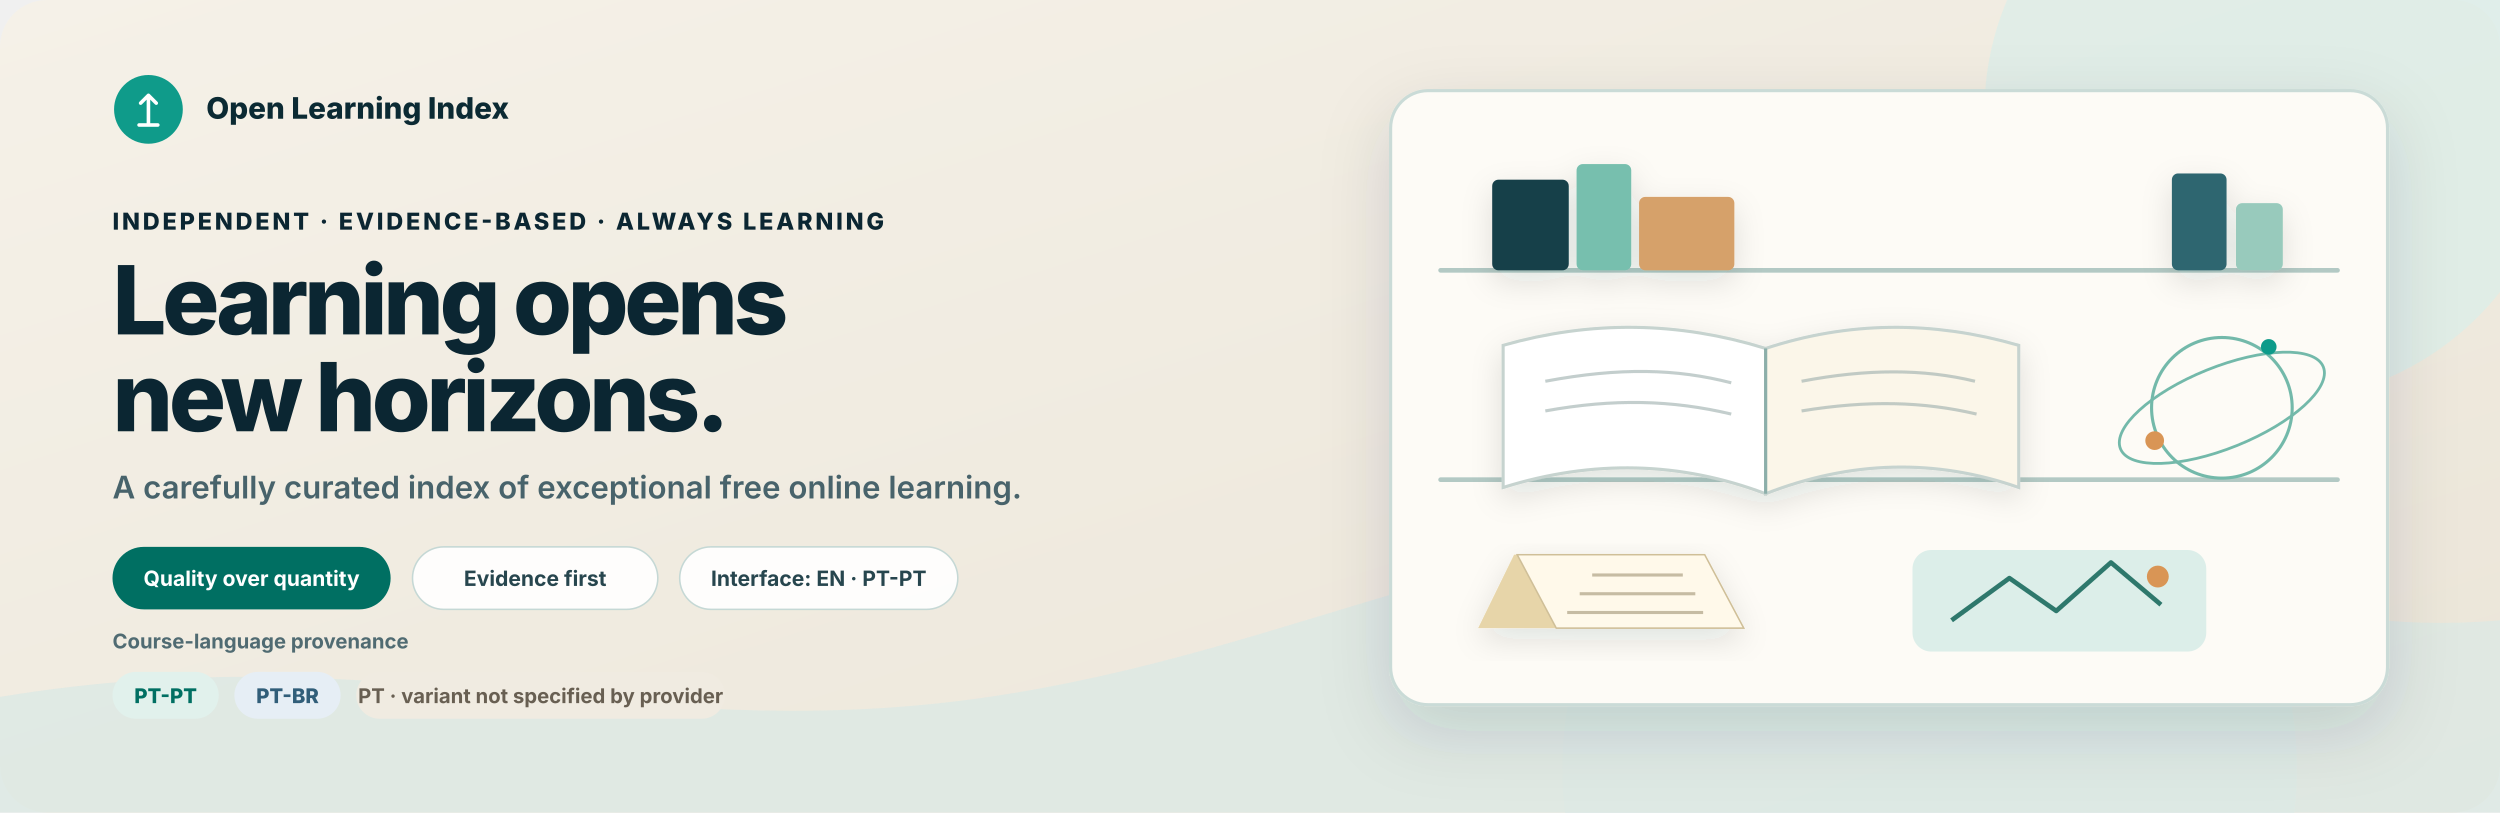
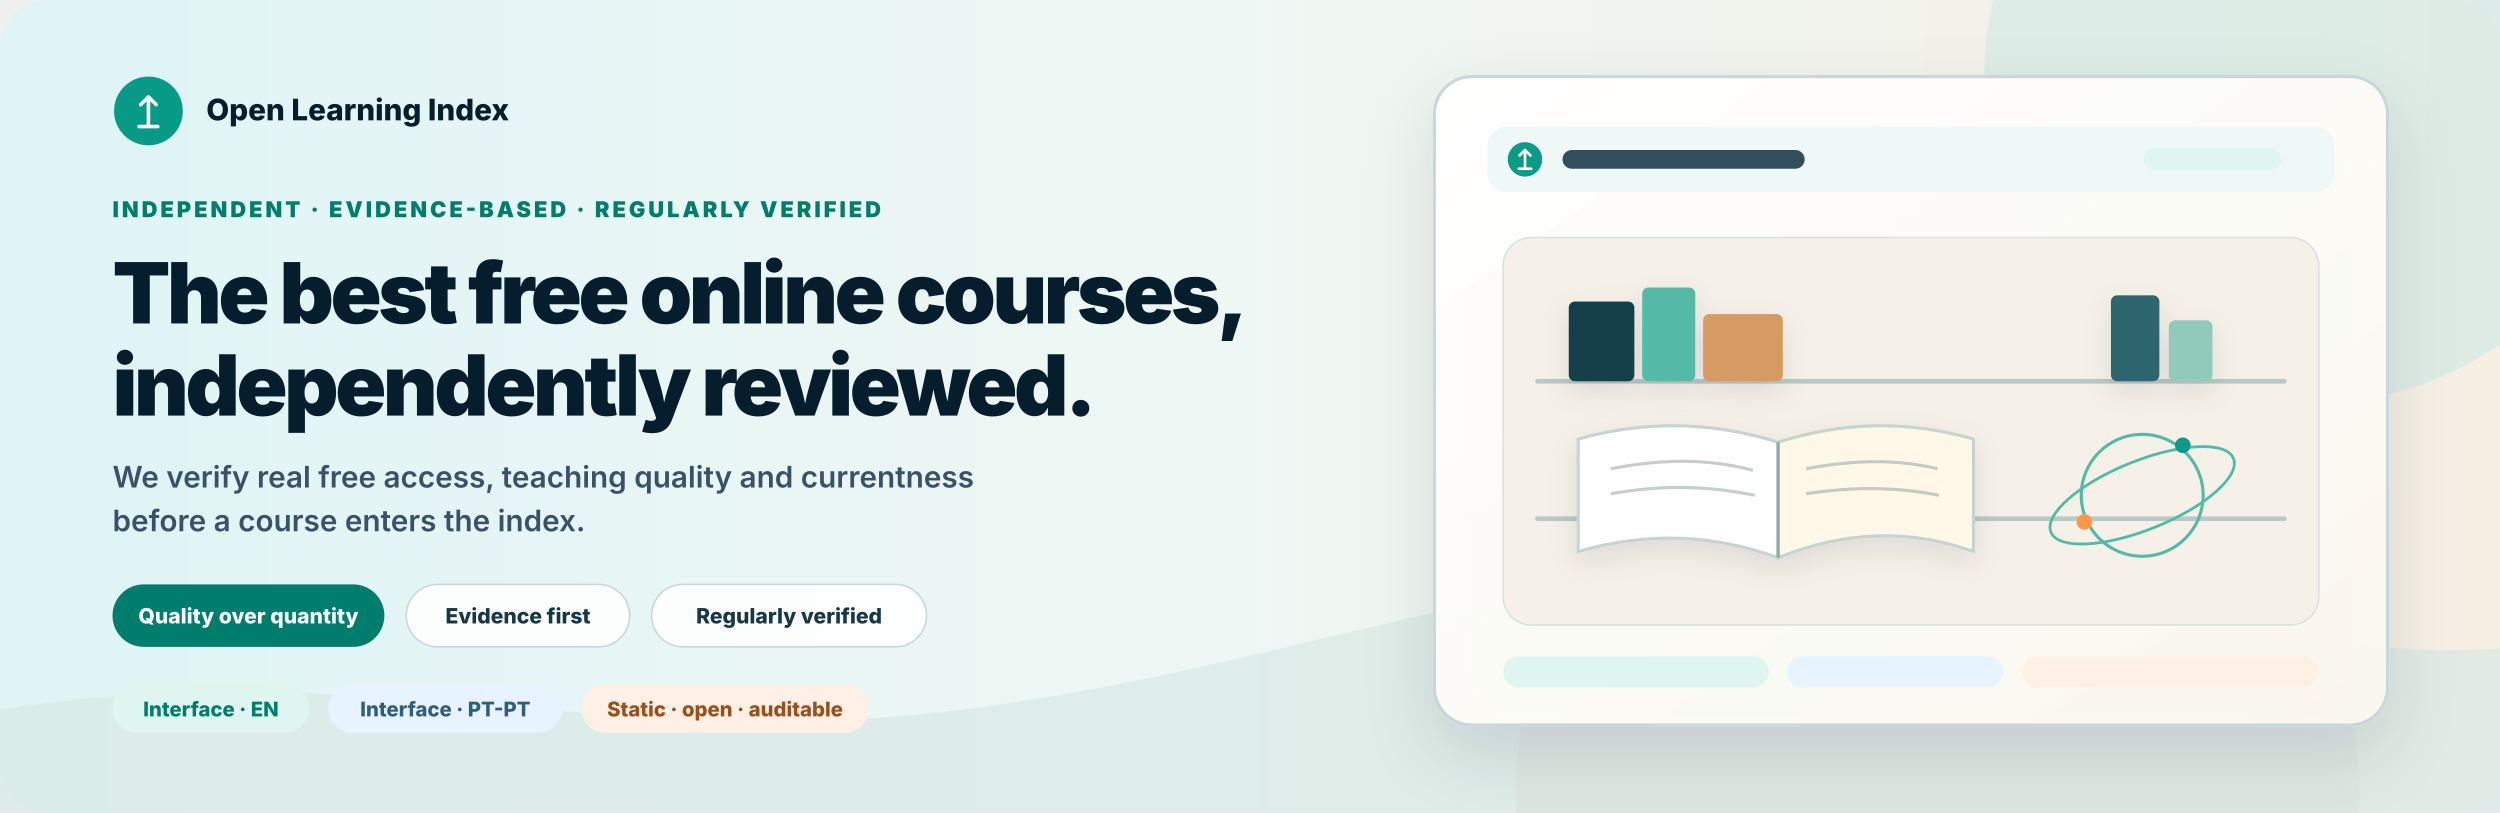
<svg xmlns="http://www.w3.org/2000/svg" width="1600" height="520" viewBox="0 0 1600 520" role="img" aria-labelledby="title desc">
  <defs>
-     <linearGradient id="paper" x1="0" y1="0" x2="1" y2="1">
-       <stop stop-color="#f5f1e8" />
-       <stop offset="1" stop-color="#ebe5d8" />
+     <linearGradient id="hero" x1="0" y1="0" x2="1" y2="0">
+       <stop stop-color="#dff4f5" />
+       <stop offset=".47" stop-color="#eef7f4" />
+       <stop offset="1" stop-color="#f5efe4" />
    </linearGradient>
-     <linearGradient id="teal" x1="0" y1="0" x2="1" y2="1">
-       <stop stop-color="#006f62" />
-       <stop offset="1" stop-color="#55b9a8" />
+     <linearGradient id="panel" x1="0" y1="0" x2="1" y2="1">
+       <stop stop-color="#ffffff" stop-opacity=".98" />
+       <stop offset="1" stop-color="#fbf7ee" stop-opacity=".98" />
    </linearGradient>
-     <filter id="shadow" x="-30%" y="-30%" width="160%" height="175%">
-       <feDropShadow dx="0" dy="16" stdDeviation="22" flood-color="#143840" flood-opacity=".14" />
+     <linearGradient id="shelf" x1="0" y1="0" x2="1" y2="1">
+       <stop stop-color="#173f49" />
+       <stop offset="1" stop-color="#0d2f38" />
+     </linearGradient>
+     <filter id="shadow" x="-30%" y="-30%" width="170%" height="180%">
+       <feDropShadow dx="0" dy="18" stdDeviation="22" flood-color="#0b2538" flood-opacity=".12" />
    </filter>
-     <filter id="smallShadow" x="-30%" y="-30%" width="160%" height="175%">
-       <feDropShadow dx="0" dy="7" stdDeviation="10" flood-color="#17343b" flood-opacity=".12" />
+     <filter id="softShadow" x="-30%" y="-30%" width="170%" height="180%">
+       <feDropShadow dx="0" dy="7" stdDeviation="9" flood-color="#0b2538" flood-opacity=".10" />
    </filter>
  </defs>
-   <rect width="1600" height="520" rx="30" fill="url(#paper)" />
-   <circle cx="1455" cy="72" r="185" fill="#dceee8" opacity=".76" />
-   <circle cx="1235" cy="492" r="235" fill="#dbe9e9" opacity=".7" />
-   <path d="M0 446c247-41 401 32 626 1 215-30 349-127 584-108 164 14 254 70 390 58v123H0Z" fill="#dde9e4" opacity=".82" />
+   <rect width="1600" height="520" rx="30" fill="url(#hero)" />
+   <circle cx="1480" cy="48" r="210" fill="#d7ebe6" opacity=".78" />
+   <circle cx="1240" cy="510" r="270" fill="#e6ddd0" opacity=".70" />
+   <path d="M0 454c220-34 382 22 580 4 247-23 417-119 661-90 138 16 244 55 359 47v105H0Z" fill="#d8e9e4" opacity=".72" />
  <g font-family="ui-sans-serif,system-ui,-apple-system,BlinkMacSystemFont,'Segoe UI',sans-serif">
-     <g transform="translate(72 47)">
-       <circle cx="23" cy="23" r="22" fill="#0f9b8a" />
+     <g transform="translate(72 48)">
+       <circle cx="23" cy="23" r="22" fill="#079a86" />
      <path d="M23 33V14M18 19l5-5 5 5M17 33h12" fill="none" stroke="#fff" stroke-width="2.3" stroke-linecap="round" stroke-linejoin="round" />
-       <text x="60" y="29" fill="#0b2a33" font-size="19" font-weight="760">Open Learning Index</text>
+       <text x="60" y="29" fill="#061d2d" font-size="19" font-weight="780">Open Learning Index</text>
    </g>
-     <text x="72" y="147" fill="#0b2632" font-size="15" font-weight="800" letter-spacing="1.8">INDEPENDENT · EVIDENCE-BASED · ALWAYS LEARNING</text>
-     <text x="72" y="214" fill="#0b2632" font-size="61" font-weight="830" letter-spacing="-2.7">Learning opens</text>
-     <text x="72" y="276" fill="#0b2632" font-size="61" font-weight="830" letter-spacing="-2.7">new horizons.</text>
-     <text x="72" y="319" fill="#48636b" font-size="20" font-weight="560">A carefully curated index of exceptional free online learning.</text>
-     <g transform="translate(72 350)" font-size="13.5" font-weight="730">
+     <text x="72" y="139" fill="#007d6d" font-size="14" font-weight="850" letter-spacing="1.9">INDEPENDENT · EVIDENCE-BASED · REGULARLY VERIFIED</text>
+     <text x="72" y="207" fill="#061d2d" font-size="54" font-weight="860" letter-spacing="-2.2">The best free online courses,</text>
+     <text x="72" y="266" fill="#061d2d" font-size="54" font-weight="860" letter-spacing="-2.2">independently reviewed.</text>
+     <text x="72" y="312" fill="#395269" font-size="19" font-weight="560">We verify real free access, teaching quality and currentness</text>
+     <text x="72" y="340" fill="#395269" font-size="19" font-weight="560">before a course enters the index.</text>
+     <g transform="translate(72 374)" font-size="13.5" font-weight="760">
      <g>
-         <rect width="178" height="40" rx="20" fill="#006f62" />
-         <text x="89" y="25" fill="#fff" text-anchor="middle">Quality over quantity</text>
+         <rect width="174" height="40" rx="20" fill="#007d6d" />
+         <text x="87" y="25" fill="#fff" text-anchor="middle">Quality over quantity</text>
      </g>
-       <g transform="translate(192)">
-         <rect width="157" height="40" rx="20" fill="#fff" fill-opacity=".9" stroke="#c5d8d5" />
-         <text x="78.5" y="25" fill="#27464e" text-anchor="middle">Evidence first</text>
+       <g transform="translate(188)">
+         <rect width="143" height="40" rx="20" fill="#ffffff" fill-opacity=".88" stroke="#c8d6dd" />
+         <text x="71.5" y="25" fill="#173746" text-anchor="middle">Evidence first</text>
      </g>
-       <g transform="translate(363)">
-         <rect width="178" height="40" rx="20" fill="#fff" fill-opacity=".9" stroke="#c5d8d5" />
-         <text x="89" y="25" fill="#27464e" text-anchor="middle">Interface: EN · PT-PT</text>
+       <g transform="translate(345)">
+         <rect width="176" height="40" rx="20" fill="#ffffff" fill-opacity=".88" stroke="#c8d6dd" />
+         <text x="88" y="25" fill="#173746" text-anchor="middle">Regularly verified</text>
      </g>
    </g>
-     <g transform="translate(72 415)" font-size="13">
-       <text fill="#506b72" font-weight="720">Course-language provenance</text>
-       <g transform="translate(0 15)">
-         <rect width="68" height="30" rx="15" fill="#e1f1ec" />
-         <text x="34" y="20" fill="#006f62" font-weight="760" text-anchor="middle">PT-PT</text>
+     <g transform="translate(72 438)" font-size="13" font-weight="760">
+       <rect width="126" height="31" rx="15.5" fill="#dff5f0" />
+       <text x="63" y="20.5" fill="#007d6d" text-anchor="middle">Interface · EN</text>
+       <g transform="translate(138)">
+         <rect width="150" height="31" rx="15.5" fill="#e7f3ff" />
+         <text x="75" y="20.5" fill="#315e79" text-anchor="middle">Interface · PT-PT</text>
      </g>
-       <g transform="translate(78 15)">
-         <rect width="68" height="30" rx="15" fill="#e6eef5" />
-         <text x="34" y="20" fill="#315e79" font-weight="760" text-anchor="middle">PT-BR</text>
-       </g>
-       <g transform="translate(156 15)">
-         <rect width="236" height="30" rx="15" fill="#f0ebe1" />
-         <text x="118" y="20" fill="#685f52" font-weight="700" text-anchor="middle">PT · variant not specified by provider</text>
+       <g transform="translate(300)">
+         <rect width="184" height="31" rx="15.5" fill="#fff0e6" />
+         <text x="92" y="20.5" fill="#9a4f1d" text-anchor="middle">Static · open · auditable</text>
      </g>
    </g>
-     <g transform="translate(890 58)" filter="url(#shadow)">
-       <rect width="638" height="393" rx="24" fill="#fdfbf6" stroke="#cadbd7" stroke-width="2" />
-       <path d="M32 115H606M32 249H606" stroke="#b3c9c4" stroke-width="3" stroke-linecap="round" />
-       <g filter="url(#smallShadow)">
-         <rect x="65" y="57" width="49" height="58" rx="4" fill="#19414a" />
-         <rect x="119" y="47" width="35" height="68" rx="4" fill="#77bfae" />
-         <rect x="159" y="68" width="61" height="47" rx="4" fill="#d6a16a" />
-         <rect x="500" y="53" width="35" height="62" rx="4" fill="#2d6670" />
-         <rect x="541" y="72" width="30" height="43" rx="4" fill="#98cabc" />
+     <g transform="translate(918 49)" filter="url(#shadow)">
+       <rect width="610" height="415" rx="24" fill="url(#panel)" stroke="#c8d6dd" stroke-width="2" />
+       <rect x="34" y="32" width="542" height="42" rx="12" fill="#eef9f7" />
+       <circle cx="58" cy="53" r="11" fill="#079a86" />
+       <path d="M58 59V47M54.5 50.5l3.5-3.5 3.5 3.5M54 59h8" fill="none" stroke="#fff" stroke-width="1.7" stroke-linecap="round" stroke-linejoin="round" />
+       <rect x="82" y="47" width="155" height="12" rx="6" fill="#173746" opacity=".88" />
+       <rect x="454" y="46" width="88" height="14" rx="7" fill="#dff5f0" />
+       <g transform="translate(44 103)">
+         <rect width="522" height="248" rx="18" fill="#f5f1e8" stroke="#d7e1df" />
+         <path d="M22 92H500M22 180H500" stroke="#b8c9c6" stroke-width="3" stroke-linecap="round" />
+         <g filter="url(#softShadow)">
+           <rect x="42" y="41" width="42" height="51" rx="4" fill="#173f49" />
+           <rect x="89" y="32" width="34" height="60" rx="4" fill="#55b9a8" />
+           <rect x="128" y="49" width="51" height="43" rx="4" fill="#d69a63" />
+           <rect x="389" y="37" width="31" height="55" rx="4" fill="#2d6670" />
+           <rect x="426" y="53" width="28" height="39" rx="4" fill="#91c9bb" />
+         </g>
+         <g transform="translate(48 119)" filter="url(#softShadow)">
+           <path d="M0 10Q64-8 128 12v74Q65 63 0 82Z" fill="#ffffff" stroke="#c6d3cf" stroke-width="2" />
+           <path d="M128 12Q191-8 253 10v72q-61-22-125 4Z" fill="#fff8e8" stroke="#c6d3cf" stroke-width="2" />
+           <path d="M128 12v74" stroke="#8cafaa" stroke-width="2" />
+           <path d="M21 29c36-7 64-6 91 1M21 45c34-6 62-5 92 1M146 29c31-6 59-6 84 0M146 45c32-5 60-4 85 1" fill="none" stroke="#98aaa8" stroke-width="2" opacity=".58" />
+         </g>
+         <g transform="translate(349 120)">
+           <circle cx="60" cy="45" r="39" fill="none" stroke="#55b9a8" stroke-width="2" />
+           <ellipse cx="60" cy="45" rx="63" ry="22" fill="none" stroke="#55b9a8" stroke-width="1.8" transform="rotate(-22 60 45)" />
+           <circle cx="23" cy="62" r="5" fill="#ff9850" />
+           <circle cx="86" cy="13" r="5" fill="#079a86" />
+         </g>
      </g>
-       <g transform="translate(72 151)" filter="url(#smallShadow)">
-         <path d="M0 12Q84-12 168 14v93Q86 76 0 103Z" fill="#fff" stroke="#c6d3cf" stroke-width="2" />
-         <path d="M168 14Q247-12 330 12v91q-80-28-162 4Z" fill="#fbf6e9" stroke="#c6d3cf" stroke-width="2" />
-         <path d="M168 14v93" stroke="#8cafaa" stroke-width="2" />
-         <path d="M27 35c48-9 84-8 119 1M27 54c44-8 81-7 119 2M191 35c42-8 78-8 111 0M191 54c43-7 78-6 112 2" fill="none" stroke="#98aaa8" stroke-width="2" opacity=".58" />
-       </g>
-       <g transform="translate(474 154)">
-         <circle cx="58" cy="49" r="45" fill="none" stroke="#73b9aa" stroke-width="2" />
-         <ellipse cx="58" cy="49" rx="70" ry="26" fill="none" stroke="#73b9aa" stroke-width="1.8" transform="rotate(-22 58 49)" />
-         <circle cx="15" cy="70" r="6" fill="#d99554" />
-         <circle cx="88" cy="10" r="5" fill="#0f9b8a" />
-       </g>
-       <g transform="translate(56 286)" filter="url(#smallShadow)">
-         <path d="M0 58h170l-25-47H23Z" fill="#e7d5a9" />
-         <path d="M25 11h120l25 47H50Z" fill="#fff9ea" stroke="#cfbf98" />
-         <path d="M73 24h58M65 36h74M57 48h87" stroke="#a89b7d" stroke-width="2" opacity=".65" />
-       </g>
-       <g transform="translate(334 294)">
-         <rect width="188" height="65" rx="12" fill="#dceee9" />
-         <path d="M25 45 62 18l30 21 35-31 32 27" fill="none" stroke="#2e786c" stroke-width="3" stroke-linejoin="round" />
-         <circle cx="157" cy="17" r="7" fill="#d99554" />
+       <g transform="translate(44 371)">
+         <rect width="170" height="20" rx="10" fill="#dff5f0" />
+         <rect x="182" width="138" height="20" rx="10" fill="#e7f3ff" />
+         <rect x="332" width="190" height="20" rx="10" fill="#fff0e6" />
      </g>
    </g>
  </g>
</svg>
